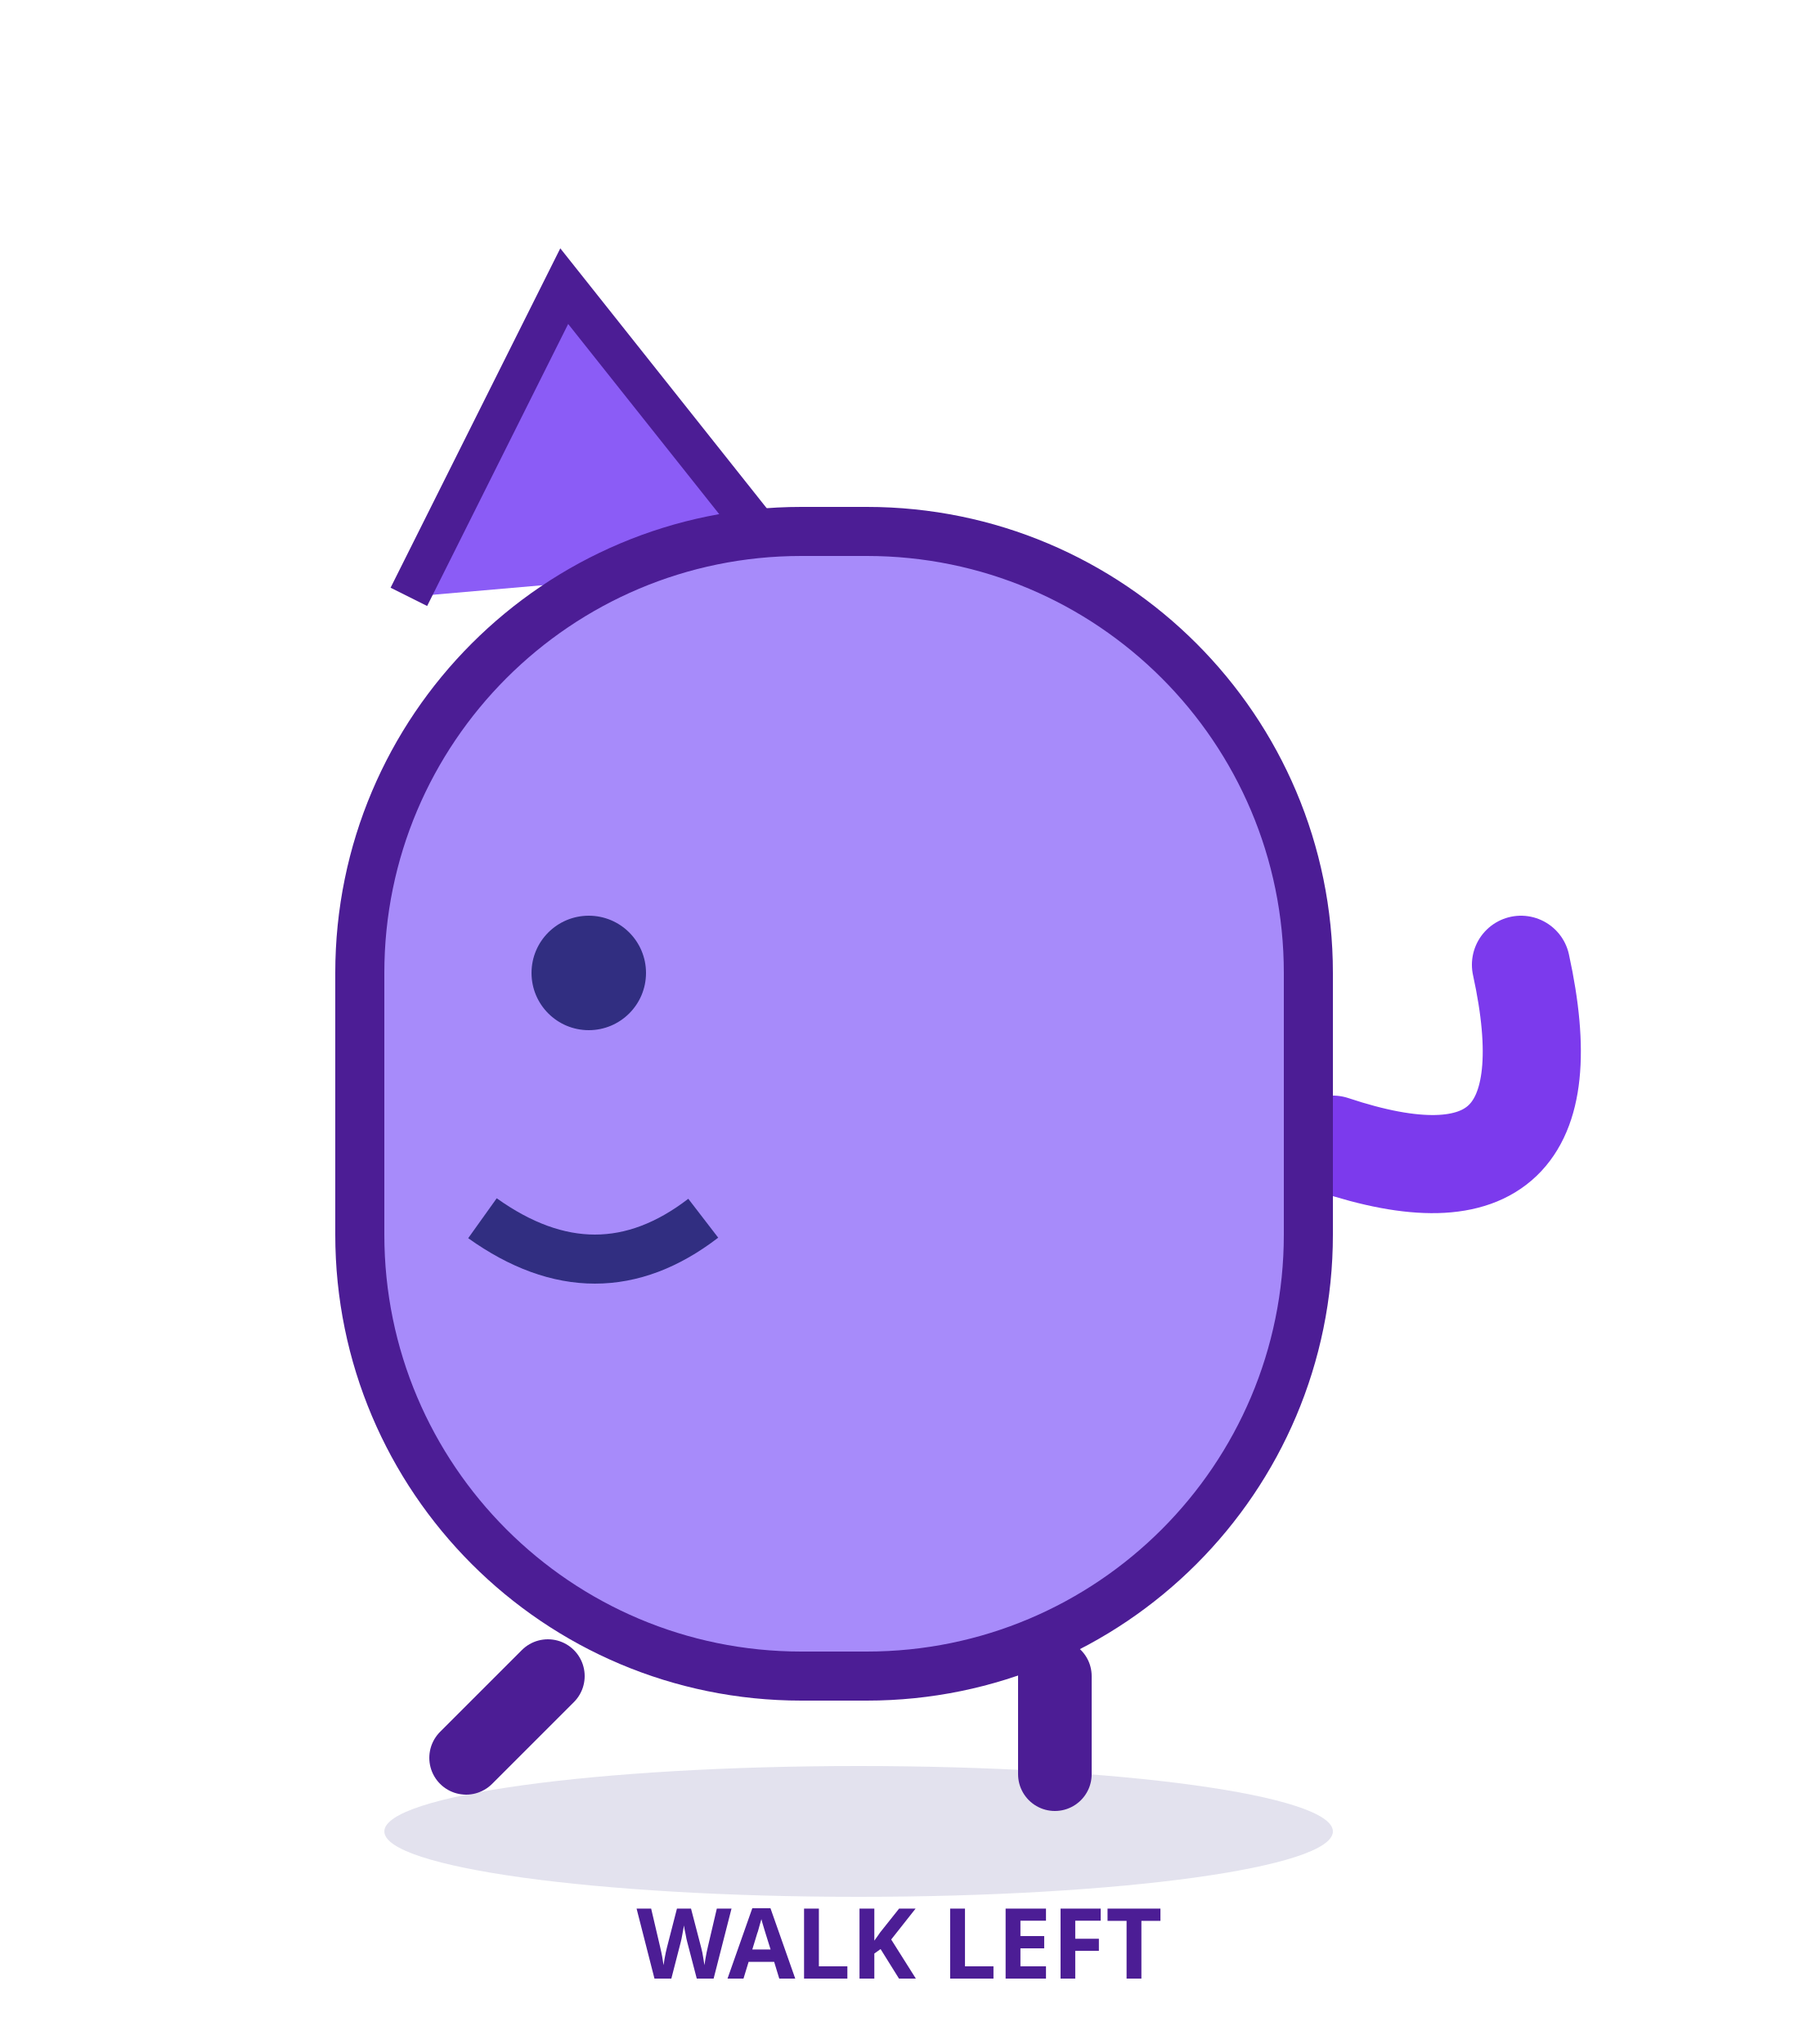
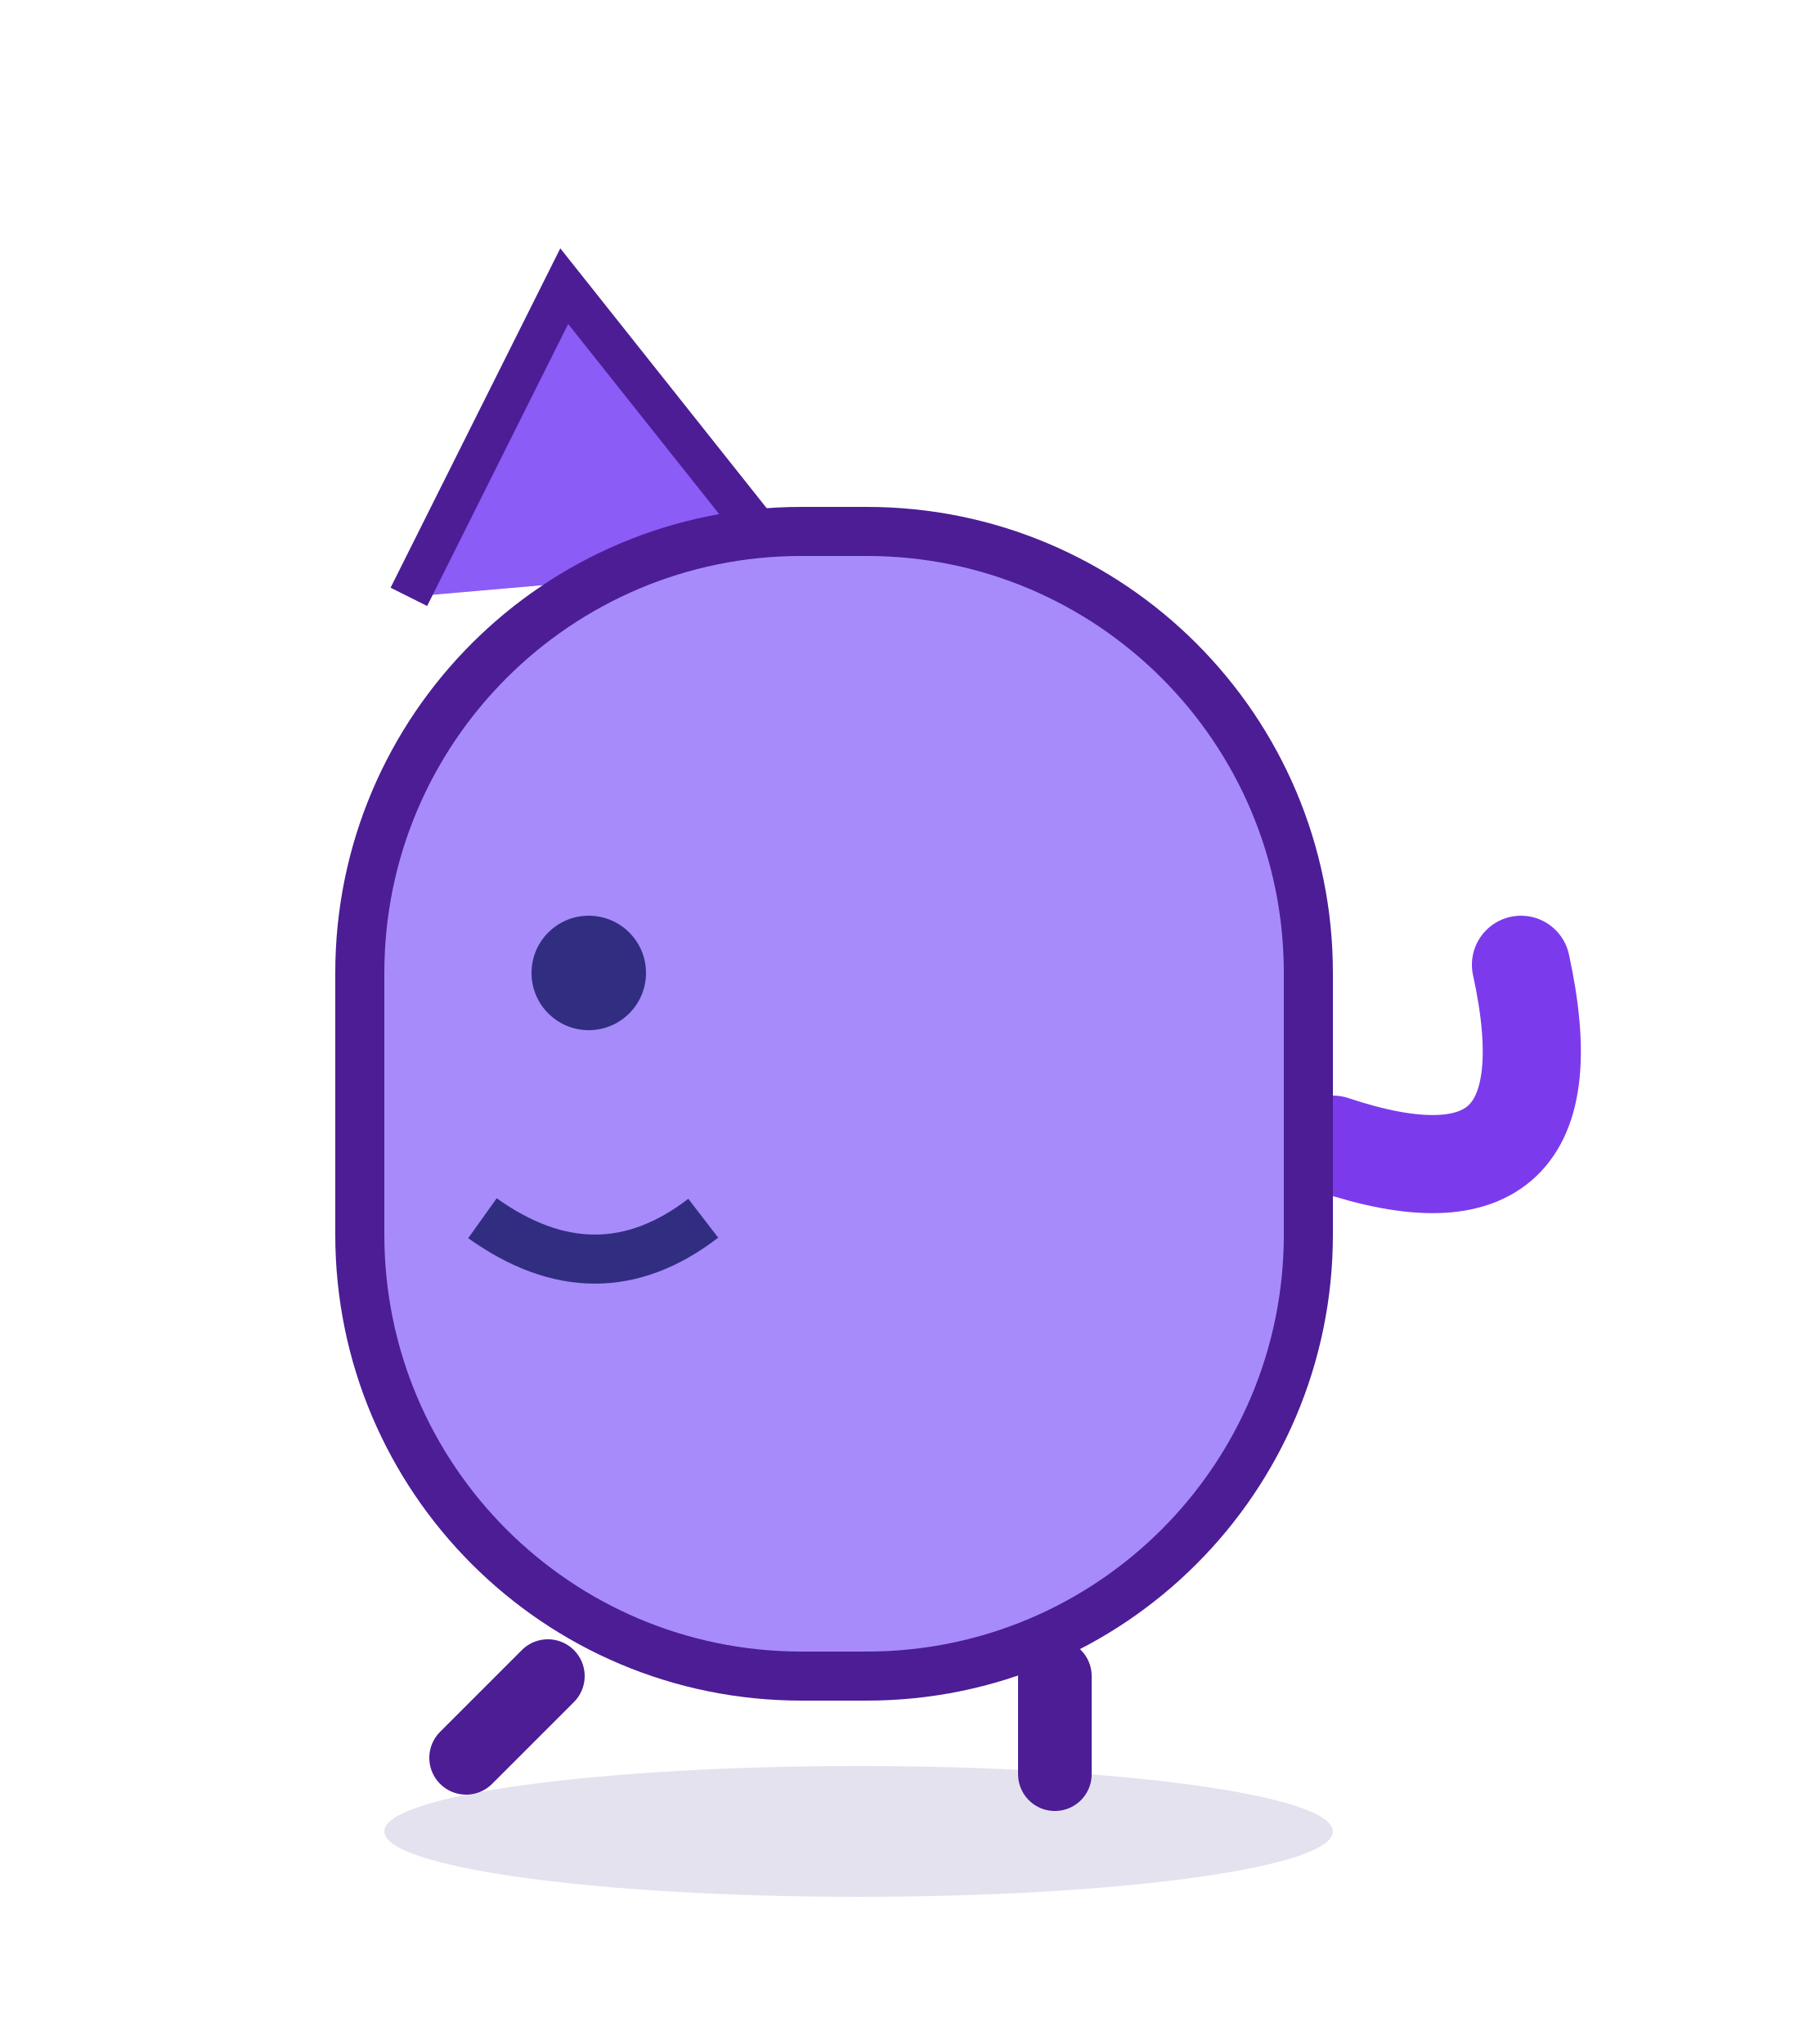
<svg xmlns="http://www.w3.org/2000/svg" viewBox="0 0 220 250">
  <ellipse cx="105" cy="224" rx="58" ry="8" fill="#312e81" opacity=".14" />
  <path d="M163 140q30 10 23-22" fill="none" stroke="#7c3aed" stroke-width="12" stroke-linecap="round" />
  <g transform="translate(-3 -5)">
    <path d="M53 78 72 40l27 34" fill="#8b5cf6" stroke="#4c1d95" stroke-width="5" />
    <rect x="47" y="70" width="116" height="140" rx="54" fill="#a78bfa" stroke="#4c1d95" stroke-width="6" />
    <circle cx="75" cy="124" r="7" fill="#312e81" />
    <path d="M62 154q14 10 27 0" fill="none" stroke="#312e81" stroke-width="6" />
    <path d="M70 210l-10 10M132 210v12" stroke="#4c1d95" stroke-width="9" stroke-linecap="round" />
  </g>
-   <text x="110" y="242" text-anchor="middle" font-family="system-ui" font-size="12" font-weight="700" fill="#4c1d95">WALK LEFT</text>
</svg>
